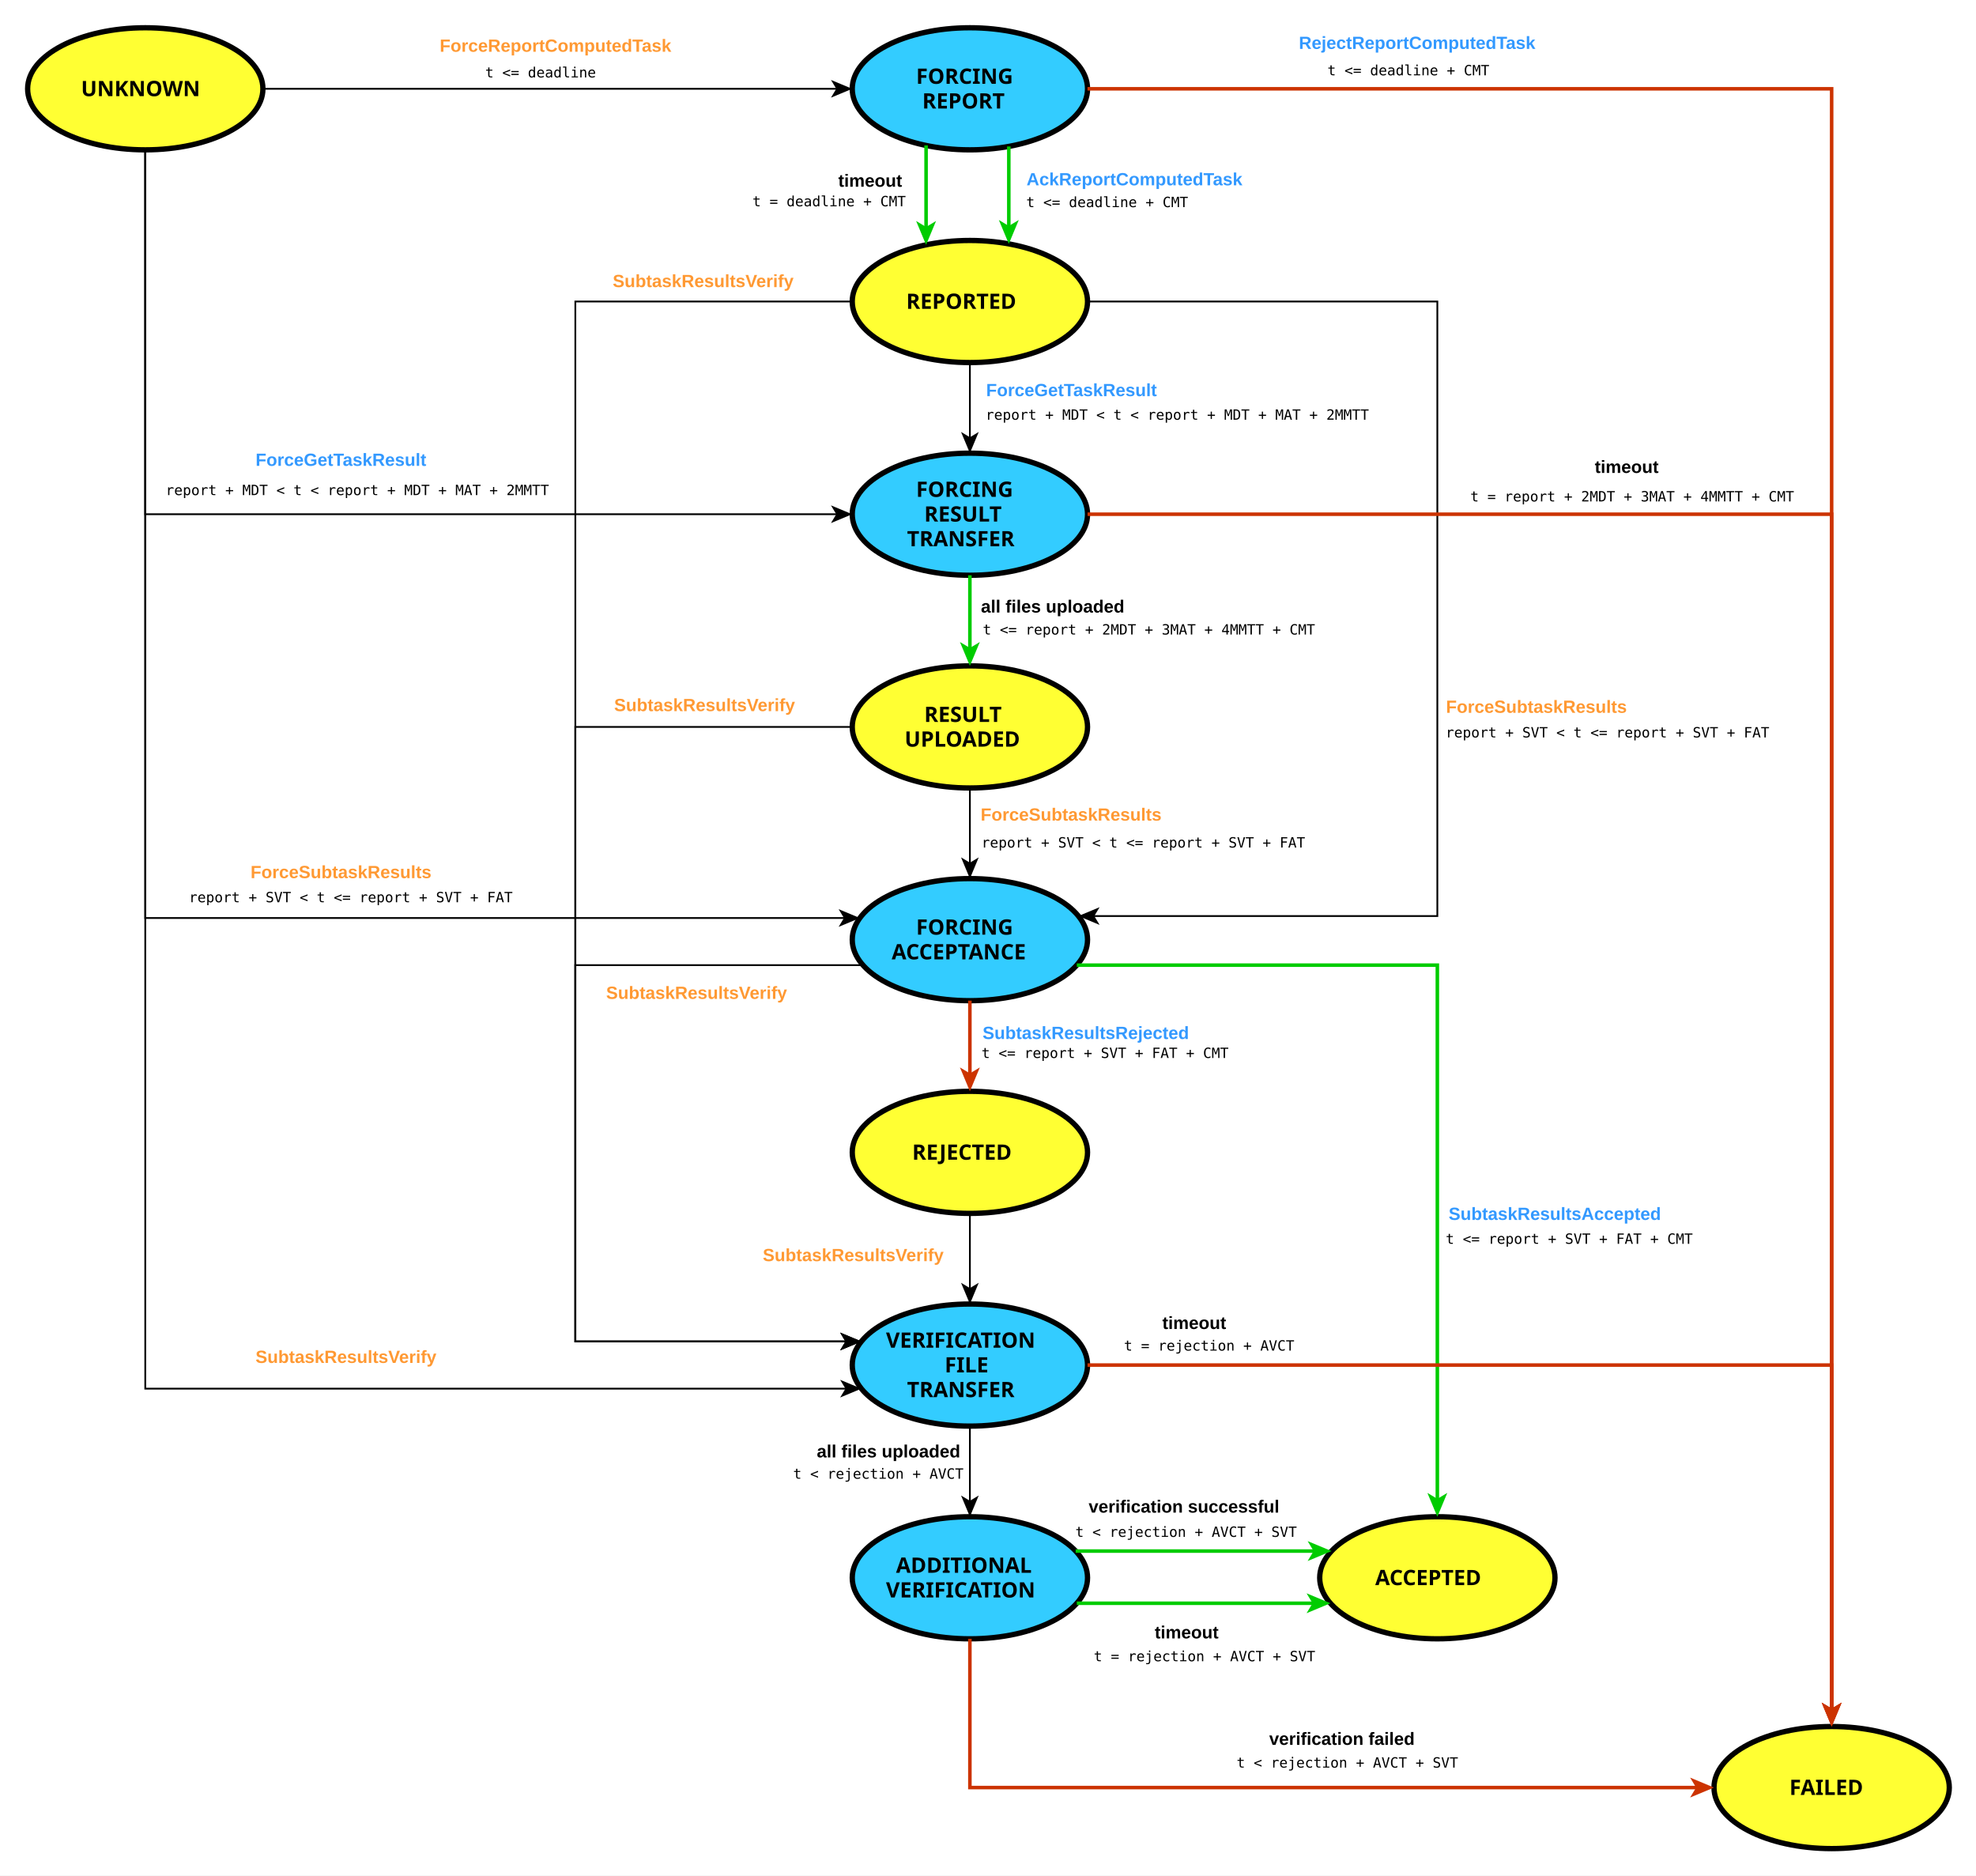
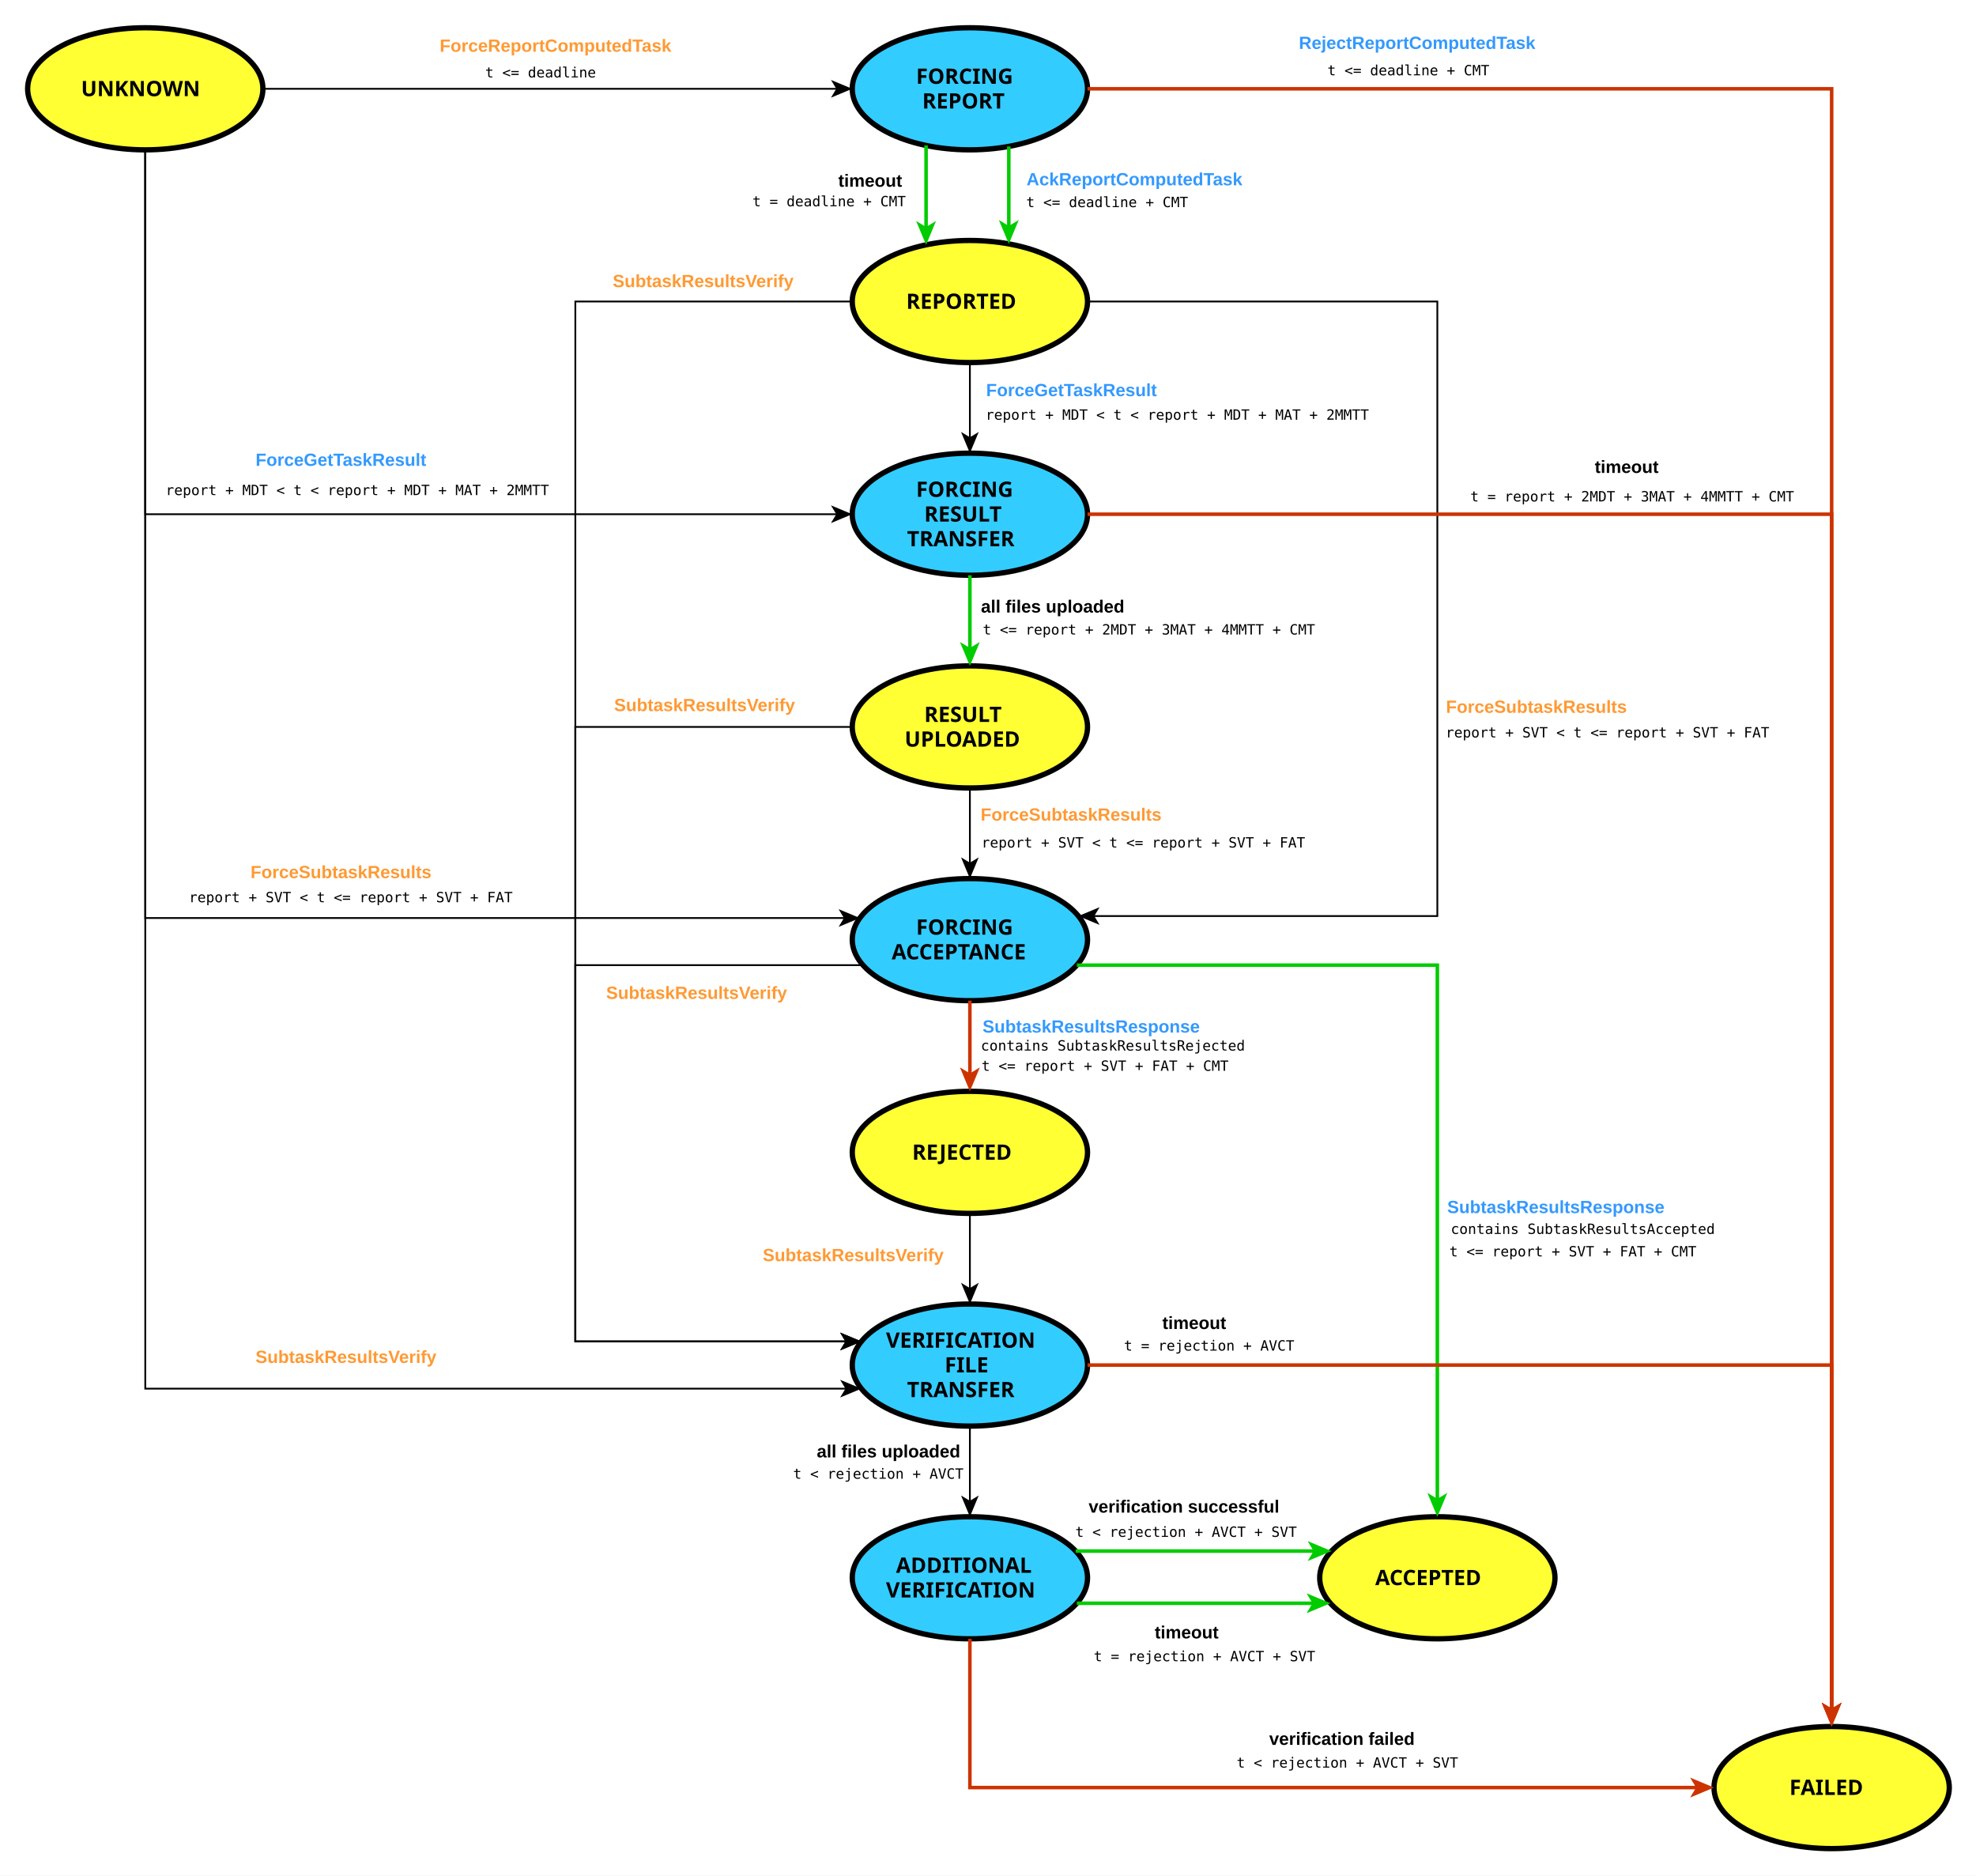
<svg xmlns="http://www.w3.org/2000/svg" fill-opacity="1" color-rendering="auto" color-interpolation="auto" text-rendering="auto" stroke="black" stroke-linecap="square" width="1117" stroke-miterlimit="10" shape-rendering="auto" stroke-opacity="1" fill="black" stroke-dasharray="none" font-weight="normal" stroke-width="1" height="1060" font-family="'Dialog'" font-style="normal" stroke-linejoin="miter" font-size="12px" stroke-dashoffset="0" image-rendering="auto">
  <defs id="genericDefs" />
  <g>
    <defs id="defs1">
      <clipPath clipPathUnits="userSpaceOnUse" id="clipPath1">
        <path d="M0 0 L1117 0 L1117 1060 L0 1060 L0 0 Z" />
      </clipPath>
      <clipPath clipPathUnits="userSpaceOnUse" id="clipPath2">
        <path d="M-449 398 L668 398 L668 1458 L-449 1458 L-449 398 Z" />
      </clipPath>
    </defs>
    <g fill="white" text-rendering="geometricPrecision" shape-rendering="geometricPrecision" transform="translate(449,-398)" stroke="white">
      <rect x="-449" width="1117" height="1060" y="398" clip-path="url(#clipPath2)" stroke="none" />
    </g>
    <g fill="rgb(255,255,51)" text-rendering="geometricPrecision" shape-rendering="geometricPrecision" transform="matrix(1,0,0,1,449,-398)" stroke="rgb(255,255,51)">
      <ellipse rx="66.5" ry="34.5" clip-path="url(#clipPath2)" cx="-366.883" cy="448.186" stroke="none" />
    </g>
    <g text-rendering="geometricPrecision" stroke-miterlimit="1.45" stroke-width="3" shape-rendering="geometricPrecision" transform="matrix(1,0,0,1,449,-398)" stroke-linecap="butt">
      <ellipse rx="66.5" fill="none" ry="34.5" clip-path="url(#clipPath2)" cx="-366.883" cy="448.186" />
      <text x="-403.188" y="452.341" clip-path="url(#clipPath2)" font-family="sans-serif" stroke="none" font-weight="bold" stroke-width="1" xml:space="preserve">UNKNOWN</text>
    </g>
    <g fill="rgb(51,204,255)" text-rendering="geometricPrecision" shape-rendering="geometricPrecision" transform="matrix(1,0,0,1,449,-398)" stroke="rgb(51,204,255)">
      <ellipse rx="66.5" ry="34.5" clip-path="url(#clipPath2)" cx="99.264" cy="448.186" stroke="none" />
    </g>
    <g text-rendering="geometricPrecision" stroke-miterlimit="1.45" stroke-width="3" shape-rendering="geometricPrecision" transform="matrix(1,0,0,1,449,-398)" stroke-linecap="butt">
      <ellipse rx="66.5" fill="none" ry="34.5" clip-path="url(#clipPath2)" cx="99.264" cy="448.186" />
      <text x="68.863" y="445.356" clip-path="url(#clipPath2)" font-family="sans-serif" stroke="none" font-weight="bold" stroke-width="1" xml:space="preserve">FORCING</text>
      <text x="72.335" y="459.325" clip-path="url(#clipPath2)" font-family="sans-serif" stroke="none" font-weight="bold" stroke-width="1" xml:space="preserve">REPORT</text>
    </g>
    <g fill="rgb(255,255,51)" text-rendering="geometricPrecision" shape-rendering="geometricPrecision" transform="matrix(1,0,0,1,449,-398)" stroke="rgb(255,255,51)">
      <ellipse rx="66.5" ry="34.5" clip-path="url(#clipPath2)" cx="99.264" cy="568.404" stroke="none" />
    </g>
    <g text-rendering="geometricPrecision" stroke-miterlimit="1.45" stroke-width="3" shape-rendering="geometricPrecision" transform="matrix(1,0,0,1,449,-398)" stroke-linecap="butt">
      <ellipse rx="66.5" fill="none" ry="34.5" clip-path="url(#clipPath2)" cx="99.264" cy="568.404" />
      <text x="63.256" y="572.558" clip-path="url(#clipPath2)" font-family="sans-serif" stroke="none" font-weight="bold" stroke-width="1" xml:space="preserve">REPORTED</text>
    </g>
    <g fill="rgb(51,204,255)" text-rendering="geometricPrecision" shape-rendering="geometricPrecision" transform="matrix(1,0,0,1,449,-398)" stroke="rgb(51,204,255)">
      <ellipse rx="66.5" ry="34.5" clip-path="url(#clipPath2)" cx="99.264" cy="688.621" stroke="none" />
    </g>
    <g text-rendering="geometricPrecision" stroke-miterlimit="1.45" stroke-width="3" shape-rendering="geometricPrecision" transform="matrix(1,0,0,1,449,-398)" stroke-linecap="butt">
      <ellipse rx="66.5" fill="none" ry="34.5" clip-path="url(#clipPath2)" cx="99.264" cy="688.621" />
      <text x="68.863" y="678.807" clip-path="url(#clipPath2)" font-family="sans-serif" stroke="none" font-weight="bold" stroke-width="1" xml:space="preserve">FORCING</text>
      <text x="73.436" y="692.775" clip-path="url(#clipPath2)" font-family="sans-serif" stroke="none" font-weight="bold" stroke-width="1" xml:space="preserve">RESULT</text>
      <text x="63.748" y="706.744" clip-path="url(#clipPath2)" font-family="sans-serif" stroke="none" font-weight="bold" stroke-width="1" xml:space="preserve">TRANSFER</text>
    </g>
    <g fill="rgb(255,255,51)" text-rendering="geometricPrecision" shape-rendering="geometricPrecision" transform="matrix(1,0,0,1,449,-398)" stroke="rgb(255,255,51)">
      <ellipse rx="66.5" ry="34.5" clip-path="url(#clipPath2)" cx="99.264" cy="808.839" stroke="none" />
    </g>
    <g text-rendering="geometricPrecision" stroke-miterlimit="1.45" stroke-width="3" shape-rendering="geometricPrecision" transform="matrix(1,0,0,1,449,-398)" stroke-linecap="butt">
      <ellipse rx="66.5" fill="none" ry="34.5" clip-path="url(#clipPath2)" cx="99.264" cy="808.839" />
      <text x="73.436" y="806.009" clip-path="url(#clipPath2)" font-family="sans-serif" stroke="none" font-weight="bold" stroke-width="1" xml:space="preserve">RESULT</text>
      <text x="62.368" y="819.977" clip-path="url(#clipPath2)" font-family="sans-serif" stroke="none" font-weight="bold" stroke-width="1" xml:space="preserve">UPLOADED</text>
    </g>
    <g fill="rgb(51,204,255)" text-rendering="geometricPrecision" shape-rendering="geometricPrecision" transform="matrix(1,0,0,1,449,-398)" stroke="rgb(51,204,255)">
      <ellipse rx="66.5" ry="34.5" clip-path="url(#clipPath2)" cx="99.264" cy="929.056" stroke="none" />
    </g>
    <g text-rendering="geometricPrecision" stroke-miterlimit="1.45" stroke-width="3" shape-rendering="geometricPrecision" transform="matrix(1,0,0,1,449,-398)" stroke-linecap="butt">
      <ellipse rx="66.5" fill="none" ry="34.5" clip-path="url(#clipPath2)" cx="99.264" cy="929.056" />
      <text x="68.863" y="926.226" clip-path="url(#clipPath2)" font-family="sans-serif" stroke="none" font-weight="bold" stroke-width="1" xml:space="preserve">FORCING</text>
      <text x="55.059" y="940.195" clip-path="url(#clipPath2)" font-family="sans-serif" stroke="none" font-weight="bold" stroke-width="1" xml:space="preserve">ACCEPTANCE</text>
    </g>
    <g fill="rgb(255,255,51)" text-rendering="geometricPrecision" shape-rendering="geometricPrecision" transform="matrix(1,0,0,1,449,-398)" stroke="rgb(255,255,51)">
      <ellipse rx="66.5" ry="34.5" clip-path="url(#clipPath2)" cx="363.505" cy="1289.709" stroke="none" />
    </g>
    <g text-rendering="geometricPrecision" stroke-miterlimit="1.45" stroke-width="3" shape-rendering="geometricPrecision" transform="matrix(1,0,0,1,449,-398)" stroke-linecap="butt">
      <ellipse rx="66.5" fill="none" ry="34.5" clip-path="url(#clipPath2)" cx="363.505" cy="1289.709" />
      <text x="328.386" y="1293.863" clip-path="url(#clipPath2)" font-family="sans-serif" stroke="none" font-weight="bold" stroke-width="1" xml:space="preserve">ACCEPTED</text>
    </g>
    <g fill="rgb(255,255,51)" text-rendering="geometricPrecision" shape-rendering="geometricPrecision" transform="matrix(1,0,0,1,449,-398)" stroke="rgb(255,255,51)">
      <ellipse rx="66.5" ry="34.5" clip-path="url(#clipPath2)" cx="99.264" cy="1049.274" stroke="none" />
    </g>
    <g text-rendering="geometricPrecision" stroke-miterlimit="1.45" stroke-width="3" shape-rendering="geometricPrecision" transform="matrix(1,0,0,1,449,-398)" stroke-linecap="butt">
      <ellipse rx="66.5" fill="none" ry="34.5" clip-path="url(#clipPath2)" cx="99.264" cy="1049.274" />
      <text x="66.639" y="1053.428" clip-path="url(#clipPath2)" font-family="sans-serif" stroke="none" font-weight="bold" stroke-width="1" xml:space="preserve">REJECTED</text>
    </g>
    <g fill="rgb(51,204,255)" text-rendering="geometricPrecision" shape-rendering="geometricPrecision" transform="matrix(1,0,0,1,449,-398)" stroke="rgb(51,204,255)">
      <ellipse rx="66.5" ry="34.5" clip-path="url(#clipPath2)" cx="99.264" cy="1169.491" stroke="none" />
    </g>
    <g text-rendering="geometricPrecision" stroke-miterlimit="1.45" stroke-width="3" shape-rendering="geometricPrecision" transform="matrix(1,0,0,1,449,-398)" stroke-linecap="butt">
      <ellipse rx="66.5" fill="none" ry="34.5" clip-path="url(#clipPath2)" cx="99.264" cy="1169.491" />
      <text x="51.845" y="1159.677" clip-path="url(#clipPath2)" font-family="sans-serif" stroke="none" font-weight="bold" stroke-width="1" xml:space="preserve">VERIFICATION</text>
      <text x="85.012" y="1173.645" clip-path="url(#clipPath2)" font-family="sans-serif" stroke="none" font-weight="bold" stroke-width="1" xml:space="preserve">FILE</text>
      <text x="63.748" y="1187.614" clip-path="url(#clipPath2)" font-family="sans-serif" stroke="none" font-weight="bold" stroke-width="1" xml:space="preserve">TRANSFER</text>
    </g>
    <g fill="rgb(255,255,51)" text-rendering="geometricPrecision" shape-rendering="geometricPrecision" transform="matrix(1,0,0,1,449,-398)" stroke="rgb(255,255,51)">
      <ellipse rx="66.5" ry="34.5" clip-path="url(#clipPath2)" cx="586.402" cy="1408.274" stroke="none" />
    </g>
    <g text-rendering="geometricPrecision" stroke-miterlimit="1.45" stroke-width="3" shape-rendering="geometricPrecision" transform="matrix(1,0,0,1,449,-398)" stroke-linecap="butt">
      <ellipse rx="66.5" fill="none" ry="34.5" clip-path="url(#clipPath2)" cx="586.402" cy="1408.274" />
      <text x="562.525" y="1412.429" clip-path="url(#clipPath2)" font-family="sans-serif" stroke="none" font-weight="bold" stroke-width="1" xml:space="preserve">FAILED</text>
    </g>
    <g fill="rgb(51,204,255)" text-rendering="geometricPrecision" shape-rendering="geometricPrecision" transform="matrix(1,0,0,1,449,-398)" stroke="rgb(51,204,255)">
      <ellipse rx="66.5" ry="34.5" clip-path="url(#clipPath2)" cx="99.264" cy="1289.709" stroke="none" />
    </g>
    <g text-rendering="geometricPrecision" stroke-miterlimit="1.45" stroke-width="3" shape-rendering="geometricPrecision" transform="matrix(1,0,0,1,449,-398)" stroke-linecap="butt">
      <ellipse rx="66.5" fill="none" ry="34.5" clip-path="url(#clipPath2)" cx="99.264" cy="1289.709" />
      <text x="57.514" y="1286.879" clip-path="url(#clipPath2)" font-family="sans-serif" stroke="none" font-weight="bold" stroke-width="1" xml:space="preserve">ADDITIONAL</text>
      <text x="51.845" y="1300.847" clip-path="url(#clipPath2)" font-family="sans-serif" stroke="none" font-weight="bold" stroke-width="1" xml:space="preserve">VERIFICATION</text>
      <path fill="none" d="M-300.399 448.186 L24.733 448.186" stroke-width="1" clip-path="url(#clipPath2)" />
      <path d="M32.733 448.186 L20.733 443.186 L23.733 448.186 L20.733 453.186 Z" stroke-width="1" clip-path="url(#clipPath2)" stroke="none" />
    </g>
    <g stroke-linecap="butt" font-size="10px" transform="matrix(1,0,0,1,449,-398)" fill="rgb(255,153,51)" text-rendering="geometricPrecision" font-family="'Arial'" shape-rendering="geometricPrecision" stroke="rgb(255,153,51)" font-weight="bold" stroke-miterlimit="1.45">
      <text x="-200.452" xml:space="preserve" y="427.253" clip-path="url(#clipPath2)" stroke="none">ForceReportComputedTask</text>
    </g>
    <g font-size="8px" stroke-linecap="butt" transform="matrix(1,0,0,1,449,-398)" text-rendering="geometricPrecision" font-family="monospace" shape-rendering="geometricPrecision" stroke-miterlimit="1.45">
      <text x="-174.716" xml:space="preserve" y="441.756" clip-path="url(#clipPath2)" stroke="none">t &lt;= deadline</text>
    </g>
    <g stroke-linecap="butt" transform="matrix(1,0,0,1,449,-398)" fill="rgb(0,204,0)" text-rendering="geometricPrecision" shape-rendering="geometricPrecision" stroke="rgb(0,204,0)" stroke-width="2" stroke-miterlimit="1.45">
      <path fill="none" d="M121.264 480.772 L121.264 526.834" clip-path="url(#clipPath2)" />
      <path d="M121.264 535.834 L126.889 522.334 L121.264 525.709 L115.639 522.334 Z" clip-path="url(#clipPath2)" stroke="none" />
    </g>
    <g stroke-linecap="butt" font-size="10px" transform="matrix(1,0,0,1,449,-398)" fill="rgb(51,153,255)" text-rendering="geometricPrecision" font-family="'Arial'" shape-rendering="geometricPrecision" stroke="rgb(51,153,255)" font-weight="bold" stroke-miterlimit="1.45">
      <text x="131.266" xml:space="preserve" y="502.739" clip-path="url(#clipPath2)" stroke="none">AckReportComputedTask</text>
    </g>
    <g font-size="8px" stroke-linecap="butt" transform="matrix(1,0,0,1,449,-398)" text-rendering="geometricPrecision" font-family="monospace" shape-rendering="geometricPrecision" stroke-miterlimit="1.45">
      <text x="131.109" xml:space="preserve" y="515.064" clip-path="url(#clipPath2)" stroke="none">t &lt;= deadline + CMT</text>
    </g>
    <g stroke-linecap="butt" transform="matrix(1,0,0,1,449,-398)" fill="rgb(0,204,0)" text-rendering="geometricPrecision" shape-rendering="geometricPrecision" stroke="rgb(0,204,0)" stroke-width="2" stroke-miterlimit="1.45">
      <path fill="none" d="M74.5 480.175 L74.5 527.395" clip-path="url(#clipPath2)" />
      <path d="M74.5 536.395 L80.125 522.895 L74.5 526.27 L68.875 522.895 Z" clip-path="url(#clipPath2)" stroke="none" />
    </g>
    <g font-size="10px" stroke-linecap="butt" transform="matrix(1,0,0,1,449,-398)" text-rendering="geometricPrecision" font-family="'Arial'" shape-rendering="geometricPrecision" font-weight="bold" stroke-miterlimit="1.45">
      <text x="24.846" xml:space="preserve" y="503.539" clip-path="url(#clipPath2)" stroke="none">timeout</text>
      <text x="-23.648" font-size="8px" y="514.584" clip-path="url(#clipPath2)" font-family="monospace" stroke="none" font-weight="normal" xml:space="preserve">t = deadline + CMT</text>
      <path fill="none" d="M-366.883 482.683 L-366.883 688.621 L24.729 688.621" clip-path="url(#clipPath2)" />
      <path d="M32.729 688.621 L20.729 683.621 L23.729 688.621 L20.729 693.621 Z" stroke="none" clip-path="url(#clipPath2)" />
      <text fill="rgb(51,153,255)" x="-304.532" xml:space="preserve" y="661.288" clip-path="url(#clipPath2)" stroke="none">ForceGetTaskResult</text>
      <text x="-355.383" font-size="8px" y="677.815" clip-path="url(#clipPath2)" font-family="monospace" stroke="none" font-weight="normal" xml:space="preserve">report + MDT &lt; t &lt; report + MDT + MAT + 2MMTT</text>
      <path fill="none" d="M99.264 602.904 L99.264 646.121" clip-path="url(#clipPath2)" />
      <path d="M99.264 654.121 L104.264 642.121 L99.264 645.121 L94.264 642.121 Z" stroke="none" clip-path="url(#clipPath2)" />
      <text fill="rgb(51,153,255)" x="108.437" xml:space="preserve" y="621.898" clip-path="url(#clipPath2)" stroke="none">ForceGetTaskResult</text>
      <text x="108.095" font-size="8px" y="635.21" clip-path="url(#clipPath2)" font-family="monospace" stroke="none" font-weight="normal" xml:space="preserve">report + MDT &lt; t &lt; report + MDT + MAT + 2MMTT</text>
    </g>
    <g stroke-linecap="butt" transform="matrix(1,0,0,1,449,-398)" fill="rgb(0,204,0)" text-rendering="geometricPrecision" shape-rendering="geometricPrecision" stroke="rgb(0,204,0)" stroke-width="2" stroke-miterlimit="1.45">
      <path fill="none" d="M99.264 723.121 L99.264 765.339" clip-path="url(#clipPath2)" />
      <path d="M99.264 774.339 L104.889 760.839 L99.264 764.214 L93.639 760.839 Z" clip-path="url(#clipPath2)" stroke="none" />
    </g>
    <g font-size="10px" stroke-linecap="butt" transform="matrix(1,0,0,1,449,-398)" text-rendering="geometricPrecision" font-family="'Arial'" shape-rendering="geometricPrecision" font-weight="bold" stroke-miterlimit="1.45">
      <text x="105.501" xml:space="preserve" y="744.197" clip-path="url(#clipPath2)" stroke="none">all files uploaded</text>
      <text x="106.545" font-size="8px" y="756.619" clip-path="url(#clipPath2)" font-family="monospace" stroke="none" font-weight="normal" xml:space="preserve">t &lt;= report + 2MDT + 3MAT + 4MMTT + CMT</text>
      <path fill="none" d="M-366.883 482.685 L-366.883 916.833 L29.065 916.833" clip-path="url(#clipPath2)" />
      <path d="M37.065 916.833 L25.065 911.833 L28.065 916.833 L25.065 921.833 Z" stroke="none" clip-path="url(#clipPath2)" />
      <text fill="rgb(255,153,51)" x="-307.379" xml:space="preserve" y="894.3" clip-path="url(#clipPath2)" stroke="none">ForceSubtaskResults</text>
      <text x="-342.228" font-size="8px" y="907.922" clip-path="url(#clipPath2)" font-family="monospace" stroke="none" font-weight="normal" xml:space="preserve">report + SVT &lt; t &lt;= report + SVT + FAT</text>
      <path fill="none" d="M165.77 568.404 L363.505 568.404 L363.505 915.722 L168.583 915.722" clip-path="url(#clipPath2)" />
      <path d="M160.583 915.722 L172.583 920.722 L169.583 915.722 L172.583 910.722 Z" stroke="none" clip-path="url(#clipPath2)" />
      <text fill="rgb(255,153,51)" x="368.377" xml:space="preserve" y="800.87" clip-path="url(#clipPath2)" stroke="none">ForceSubtaskResults</text>
      <text x="368.158" font-size="8px" y="814.773" clip-path="url(#clipPath2)" font-family="monospace" stroke="none" font-weight="normal" xml:space="preserve">report + SVT &lt; t &lt;= report + SVT + FAT</text>
      <path fill="none" d="M99.264 843.353 L99.264 886.556" clip-path="url(#clipPath2)" />
      <path d="M99.264 894.556 L104.264 882.556 L99.264 885.556 L94.264 882.556 Z" stroke="none" clip-path="url(#clipPath2)" />
      <text fill="rgb(255,153,51)" x="105.337" xml:space="preserve" y="861.791" clip-path="url(#clipPath2)" stroke="none">ForceSubtaskResults</text>
      <text x="105.753" font-size="8px" y="876.999" clip-path="url(#clipPath2)" font-family="monospace" stroke="none" font-weight="normal" xml:space="preserve">report + SVT &lt; t &lt;= report + SVT + FAT</text>
    </g>
    <g stroke-linecap="butt" transform="matrix(1,0,0,1,449,-398)" fill="rgb(0,204,0)" text-rendering="geometricPrecision" shape-rendering="geometricPrecision" stroke="rgb(0,204,0)" stroke-width="2" stroke-miterlimit="1.45">
      <path fill="none" d="M159.692 943.472 L363.505 943.472 L363.505 1246.238" clip-path="url(#clipPath2)" />
      <path d="M363.505 1255.238 L369.13 1241.738 L363.505 1245.113 L357.88 1241.738 Z" clip-path="url(#clipPath2)" stroke="none" />
    </g>
    <g stroke-linecap="butt" font-size="10px" transform="matrix(1,0,0,1,449,-398)" fill="rgb(51,153,255)" text-rendering="geometricPrecision" font-family="'Arial'" shape-rendering="geometricPrecision" stroke="rgb(51,153,255)" font-weight="bold" stroke-miterlimit="1.45">
-       <text x="369.885" xml:space="preserve" y="1087.459" clip-path="url(#clipPath2)" stroke="none">SubtaskResultsAccepted</text>
-     </g>
-     <g font-size="8px" stroke-linecap="butt" transform="matrix(1,0,0,1,449,-398)" text-rendering="geometricPrecision" font-family="monospace" shape-rendering="geometricPrecision" stroke-miterlimit="1.45">
-       <text x="368.232" xml:space="preserve" y="1100.953" clip-path="url(#clipPath2)" stroke="none">t &lt;= report + SVT + FAT + CMT</text>
+       <text x="369.09" xml:space="preserve" y="1083.6" clip-path="url(#clipPath2)" stroke="none">SubtaskResultsResponse</text>
+     </g>
+     <g font-size="8px" stroke-linecap="butt" transform="matrix(1,0,0,1,449,-398)" text-rendering="geometricPrecision" font-family="monospace" shape-rendering="geometricPrecision" stroke-miterlimit="1.45">
+       <text x="370.31" xml:space="preserve" y="1108.079" clip-path="url(#clipPath2)" stroke="none">t &lt;= report + SVT + FAT + CMT</text>
+       <text x="371.105" xml:space="preserve" y="1095.383" clip-path="url(#clipPath2)" stroke="none">contains SubtaskResultsAccepted</text>
    </g>
    <g stroke-linecap="butt" transform="matrix(1,0,0,1,449,-398)" fill="rgb(204,51,0)" text-rendering="geometricPrecision" shape-rendering="geometricPrecision" stroke="rgb(204,51,0)" stroke-width="2" stroke-miterlimit="1.45">
      <path fill="none" d="M99.264 963.539 L99.264 1005.774" clip-path="url(#clipPath2)" />
      <path d="M99.264 1014.774 L104.889 1001.274 L99.264 1004.649 L93.639 1001.274 Z" clip-path="url(#clipPath2)" stroke="none" />
    </g>
    <g stroke-linecap="butt" font-size="10px" transform="matrix(1,0,0,1,449,-398)" fill="rgb(51,153,255)" text-rendering="geometricPrecision" font-family="'Arial'" shape-rendering="geometricPrecision" stroke="rgb(51,153,255)" font-weight="bold" stroke-miterlimit="1.45">
-       <text x="106.425" xml:space="preserve" y="985.209" clip-path="url(#clipPath2)" stroke="none">SubtaskResultsRejected</text>
-     </g>
-     <g font-size="8px" stroke-linecap="butt" transform="matrix(1,0,0,1,449,-398)" text-rendering="geometricPrecision" font-family="monospace" shape-rendering="geometricPrecision" stroke-miterlimit="1.45">
-       <text x="105.827" xml:space="preserve" y="995.934" clip-path="url(#clipPath2)" stroke="none">t &lt;= report + SVT + FAT + CMT</text>
+       <text x="106.425" xml:space="preserve" y="981.584" clip-path="url(#clipPath2)" stroke="none">SubtaskResultsResponse</text>
+     </g>
+     <g font-size="8px" stroke-linecap="butt" transform="matrix(1,0,0,1,449,-398)" text-rendering="geometricPrecision" font-family="monospace" shape-rendering="geometricPrecision" stroke-miterlimit="1.45">
+       <text x="105.827" xml:space="preserve" y="1003.184" clip-path="url(#clipPath2)" stroke="none">t &lt;= report + SVT + FAT + CMT</text>
+       <text x="105.452" xml:space="preserve" y="991.744" clip-path="url(#clipPath2)" stroke="none">contains SubtaskResultsRejected</text>
      <path fill="none" d="M-366.883 482.721 L-366.883 1182.824 L29.925 1182.824" clip-path="url(#clipPath2)" />
      <path d="M37.925 1182.824 L25.925 1177.824 L28.925 1182.824 L25.925 1187.824 Z" stroke="none" clip-path="url(#clipPath2)" />
    </g>
    <g stroke-linecap="butt" font-size="10px" transform="matrix(1,0,0,1,449,-398)" fill="rgb(255,153,51)" text-rendering="geometricPrecision" font-family="'Arial'" shape-rendering="geometricPrecision" stroke="rgb(255,153,51)" font-weight="bold" stroke-miterlimit="1.45">
      <text x="-304.563" xml:space="preserve" y="1168.291" clip-path="url(#clipPath2)" stroke="none">SubtaskResultsVerify</text>
    </g>
    <g text-rendering="geometricPrecision" stroke-miterlimit="1.45" shape-rendering="geometricPrecision" transform="matrix(1,0,0,1,449,-398)" stroke-linecap="butt">
      <path fill="none" d="M99.264 1083.774 L99.264 1126.991" clip-path="url(#clipPath2)" />
      <path d="M99.264 1134.991 L104.264 1122.991 L99.264 1125.991 L94.264 1122.991 Z" clip-path="url(#clipPath2)" stroke="none" />
    </g>
    <g stroke-linecap="butt" font-size="10px" transform="matrix(1,0,0,1,449,-398)" fill="rgb(255,153,51)" text-rendering="geometricPrecision" font-family="'Arial'" shape-rendering="geometricPrecision" stroke="rgb(255,153,51)" font-weight="bold" stroke-miterlimit="1.45">
      <text x="-17.824" xml:space="preserve" y="1110.769" clip-path="url(#clipPath2)" stroke="none">SubtaskResultsVerify</text>
    </g>
    <g text-rendering="geometricPrecision" stroke-miterlimit="1.45" shape-rendering="geometricPrecision" transform="matrix(1,0,0,1,449,-398)" stroke-linecap="butt">
      <path fill="none" d="M32.763 568.404 L-123.768 568.404 L-123.768 1156.158 L29.966 1156.158" clip-path="url(#clipPath2)" />
      <path d="M37.967 1156.158 L25.966 1151.158 L28.966 1156.158 L25.966 1161.158 Z" clip-path="url(#clipPath2)" stroke="none" />
    </g>
    <g stroke-linecap="butt" font-size="10px" transform="matrix(1,0,0,1,449,-398)" fill="rgb(255,153,51)" text-rendering="geometricPrecision" font-family="'Arial'" shape-rendering="geometricPrecision" stroke="rgb(255,153,51)" font-weight="bold" stroke-miterlimit="1.45">
      <text x="-102.653" xml:space="preserve" y="560.27" clip-path="url(#clipPath2)" stroke="none">SubtaskResultsVerify</text>
    </g>
    <g text-rendering="geometricPrecision" stroke-miterlimit="1.45" shape-rendering="geometricPrecision" transform="matrix(1,0,0,1,449,-398)" stroke-linecap="butt">
      <path fill="none" d="M32.764 808.839 L-123.768 808.839 L-123.768 1156.158 L29.921 1156.158" clip-path="url(#clipPath2)" />
      <path d="M37.921 1156.158 L25.921 1151.158 L28.921 1156.158 L25.921 1161.158 Z" clip-path="url(#clipPath2)" stroke="none" />
    </g>
    <g stroke-linecap="butt" font-size="10px" transform="matrix(1,0,0,1,449,-398)" fill="rgb(255,153,51)" text-rendering="geometricPrecision" font-family="'Arial'" shape-rendering="geometricPrecision" stroke="rgb(255,153,51)" font-weight="bold" stroke-miterlimit="1.45">
      <text x="-101.853" xml:space="preserve" y="799.905" clip-path="url(#clipPath2)" stroke="none">SubtaskResultsVerify</text>
    </g>
    <g text-rendering="geometricPrecision" stroke-miterlimit="1.45" shape-rendering="geometricPrecision" transform="matrix(1,0,0,1,449,-398)" stroke-linecap="butt">
      <path fill="none" d="M38.83 943.472 L-123.768 943.472 L-123.768 1156.158 L29.925 1156.158" clip-path="url(#clipPath2)" />
      <path d="M37.925 1156.158 L25.925 1151.158 L28.925 1156.158 L25.925 1161.158 Z" clip-path="url(#clipPath2)" stroke="none" />
    </g>
    <g stroke-linecap="butt" font-size="10px" transform="matrix(1,0,0,1,449,-398)" fill="rgb(255,153,51)" text-rendering="geometricPrecision" font-family="'Arial'" shape-rendering="geometricPrecision" stroke="rgb(255,153,51)" font-weight="bold" stroke-miterlimit="1.45">
      <text x="-106.377" xml:space="preserve" y="962.539" clip-path="url(#clipPath2)" stroke="none">SubtaskResultsVerify</text>
    </g>
    <g stroke-linecap="butt" transform="matrix(1,0,0,1,449,-398)" fill="rgb(204,51,0)" text-rendering="geometricPrecision" shape-rendering="geometricPrecision" stroke="rgb(204,51,0)" stroke-width="2" stroke-miterlimit="1.45">
      <path fill="none" d="M165.748 448.186 L586.402 448.186 L586.402 1364.748" clip-path="url(#clipPath2)" />
      <path d="M586.402 1373.748 L592.027 1360.248 L586.402 1363.623 L580.777 1360.248 Z" clip-path="url(#clipPath2)" stroke="none" />
    </g>
    <g stroke-linecap="butt" font-size="10px" transform="matrix(1,0,0,1,449,-398)" fill="rgb(51,153,255)" text-rendering="geometricPrecision" font-family="'Arial'" shape-rendering="geometricPrecision" stroke="rgb(51,153,255)" font-weight="bold" stroke-miterlimit="1.45">
      <text x="285.213" xml:space="preserve" y="425.653" clip-path="url(#clipPath2)" stroke="none">RejectReportComputedTask</text>
    </g>
    <g font-size="8px" stroke-linecap="butt" transform="matrix(1,0,0,1,449,-398)" text-rendering="geometricPrecision" font-family="monospace" shape-rendering="geometricPrecision" stroke-miterlimit="1.45">
      <text x="301.377" xml:space="preserve" y="440.556" clip-path="url(#clipPath2)" stroke="none">t &lt;= deadline + CMT</text>
    </g>
    <g stroke-linecap="butt" transform="matrix(1,0,0,1,449,-398)" fill="rgb(204,51,0)" text-rendering="geometricPrecision" shape-rendering="geometricPrecision" stroke="rgb(204,51,0)" stroke-width="2" stroke-miterlimit="1.45">
      <path fill="none" d="M165.782 688.621 L586.402 688.621 L586.402 1364.767" clip-path="url(#clipPath2)" />
      <path d="M586.402 1373.767 L592.027 1360.267 L586.402 1363.642 L580.777 1360.267 Z" clip-path="url(#clipPath2)" stroke="none" />
    </g>
    <g font-size="10px" stroke-linecap="butt" transform="matrix(1,0,0,1,449,-398)" text-rendering="geometricPrecision" font-family="'Arial'" shape-rendering="geometricPrecision" font-weight="bold" stroke-miterlimit="1.45">
      <text x="452.481" xml:space="preserve" y="665.285" clip-path="url(#clipPath2)" stroke="none">timeout</text>
      <text x="382.15" font-size="8px" y="681.391" clip-path="url(#clipPath2)" font-family="monospace" stroke="none" font-weight="normal" xml:space="preserve">t = report + 2MDT + 3MAT + 4MMTT + CMT</text>
    </g>
    <g stroke-linecap="butt" transform="matrix(1,0,0,1,449,-398)" fill="rgb(204,51,0)" text-rendering="geometricPrecision" shape-rendering="geometricPrecision" stroke="rgb(204,51,0)" stroke-width="2" stroke-miterlimit="1.45">
      <path fill="none" d="M165.764 1169.491 L586.402 1169.491 L586.402 1364.789" clip-path="url(#clipPath2)" />
      <path d="M586.402 1373.789 L592.027 1360.289 L586.402 1363.664 L580.777 1360.289 Z" clip-path="url(#clipPath2)" stroke="none" />
    </g>
    <g font-size="10px" stroke-linecap="butt" transform="matrix(1,0,0,1,449,-398)" text-rendering="geometricPrecision" font-family="'Arial'" shape-rendering="geometricPrecision" font-weight="bold" stroke-miterlimit="1.45">
      <text x="208.033" xml:space="preserve" y="1149.102" clip-path="url(#clipPath2)" stroke="none">timeout</text>
      <text x="186.349" font-size="8px" y="1161.301" clip-path="url(#clipPath2)" font-family="monospace" stroke="none" font-weight="normal" xml:space="preserve">t = rejection + AVCT</text>
      <path fill="none" d="M99.264 1203.991 L99.264 1247.209" clip-path="url(#clipPath2)" />
      <path d="M99.264 1255.209 L104.264 1243.209 L99.264 1246.209 L94.264 1243.209 Z" stroke="none" clip-path="url(#clipPath2)" />
      <text x="12.72" xml:space="preserve" y="1221.682" clip-path="url(#clipPath2)" stroke="none">all files uploaded</text>
      <text x="-0.659" font-size="8px" y="1233.726" clip-path="url(#clipPath2)" font-family="monospace" stroke="none" font-weight="normal" xml:space="preserve">t &lt; rejection + AVCT</text>
    </g>
+     <g stroke-linecap="butt" transform="matrix(1,0,0,1,449,-398)" fill="rgb(0,204,0)" text-rendering="geometricPrecision" shape-rendering="geometricPrecision" stroke="rgb(0,204,0)" stroke-width="2" stroke-miterlimit="1.45">
+       <path fill="none" d="M159.052 1274.617 L294.692 1274.617" clip-path="url(#clipPath2)" />
+       <path d="M303.692 1274.617 L290.192 1268.992 L293.567 1274.617 L290.192 1280.242 Z" clip-path="url(#clipPath2)" stroke="none" />
+     </g>
+     <g font-size="10px" stroke-linecap="butt" transform="matrix(1,0,0,1,449,-398)" text-rendering="geometricPrecision" font-family="'Arial'" shape-rendering="geometricPrecision" font-weight="bold" stroke-miterlimit="1.45">
+       <text x="166.364" xml:space="preserve" y="1252.884" clip-path="url(#clipPath2)" stroke="none">verification successful</text>
+       <text x="158.871" font-size="8px" y="1266.587" clip-path="url(#clipPath2)" font-family="monospace" stroke="none" font-weight="normal" xml:space="preserve">t &lt; rejection + AVCT + SVT</text>
+     </g>
    <g stroke-linecap="butt" transform="matrix(1,0,0,1,449,-398)" fill="rgb(204,51,0)" text-rendering="geometricPrecision" shape-rendering="geometricPrecision" stroke="rgb(204,51,0)" stroke-width="2" stroke-miterlimit="1.45">
      <path fill="none" d="M99.264 1324.209 L99.264 1408.274 L510.902 1408.274" clip-path="url(#clipPath2)" />
      <path d="M519.902 1408.274 L506.402 1402.649 L509.777 1408.274 L506.402 1413.899 Z" clip-path="url(#clipPath2)" stroke="none" />
    </g>
    <g font-size="10px" stroke-linecap="butt" transform="matrix(1,0,0,1,449,-398)" text-rendering="geometricPrecision" font-family="'Arial'" shape-rendering="geometricPrecision" font-weight="bold" stroke-miterlimit="1.45">
      <text x="268.455" xml:space="preserve" y="1384.141" clip-path="url(#clipPath2)" stroke="none">verification failed</text>
      <text x="250.037" font-size="8px" y="1396.995" clip-path="url(#clipPath2)" font-family="monospace" stroke="none" font-weight="normal" xml:space="preserve">t &lt; rejection + AVCT + SVT</text>
    </g>
    <g stroke-linecap="butt" transform="matrix(1,0,0,1,449,-398)" fill="rgb(0,204,0)" text-rendering="geometricPrecision" shape-rendering="geometricPrecision" stroke="rgb(0,204,0)" stroke-width="2" stroke-miterlimit="1.45">
      <path fill="none" d="M159.697 1304.109 L294.081 1304.109" clip-path="url(#clipPath2)" />
      <path d="M303.081 1304.109 L289.581 1298.484 L292.956 1304.109 L289.581 1309.734 Z" clip-path="url(#clipPath2)" stroke="none" />
    </g>
    <g font-size="10px" stroke-linecap="butt" transform="matrix(1,0,0,1,449,-398)" text-rendering="geometricPrecision" font-family="'Arial'" shape-rendering="geometricPrecision" font-weight="bold" stroke-miterlimit="1.45">
      <text x="203.73" xml:space="preserve" y="1323.975" clip-path="url(#clipPath2)" stroke="none">timeout</text>
      <text x="169.271" font-size="8px" y="1336.878" clip-path="url(#clipPath2)" font-family="monospace" stroke="none" font-weight="normal" xml:space="preserve">t = rejection + AVCT + SVT</text>
    </g>
-     <g stroke-linecap="butt" transform="matrix(1,0,0,1,449,-398)" fill="rgb(0,204,0)" text-rendering="geometricPrecision" shape-rendering="geometricPrecision" stroke="rgb(0,204,0)" stroke-width="2" stroke-miterlimit="1.45">
-       <path fill="none" d="M159.052 1274.617 L294.692 1274.617" clip-path="url(#clipPath2)" />
-       <path d="M303.692 1274.617 L290.192 1268.992 L293.567 1274.617 L290.192 1280.242 Z" clip-path="url(#clipPath2)" stroke="none" />
-     </g>
-     <g font-size="10px" stroke-linecap="butt" transform="matrix(1,0,0,1,449,-398)" text-rendering="geometricPrecision" font-family="'Arial'" shape-rendering="geometricPrecision" font-weight="bold" stroke-miterlimit="1.45">
-       <text x="166.364" xml:space="preserve" y="1252.884" clip-path="url(#clipPath2)" stroke="none">verification successful</text>
-       <text x="158.871" font-size="8px" y="1266.587" clip-path="url(#clipPath2)" font-family="monospace" stroke="none" font-weight="normal" xml:space="preserve">t &lt; rejection + AVCT + SVT</text>
-     </g>
  </g>
</svg>
